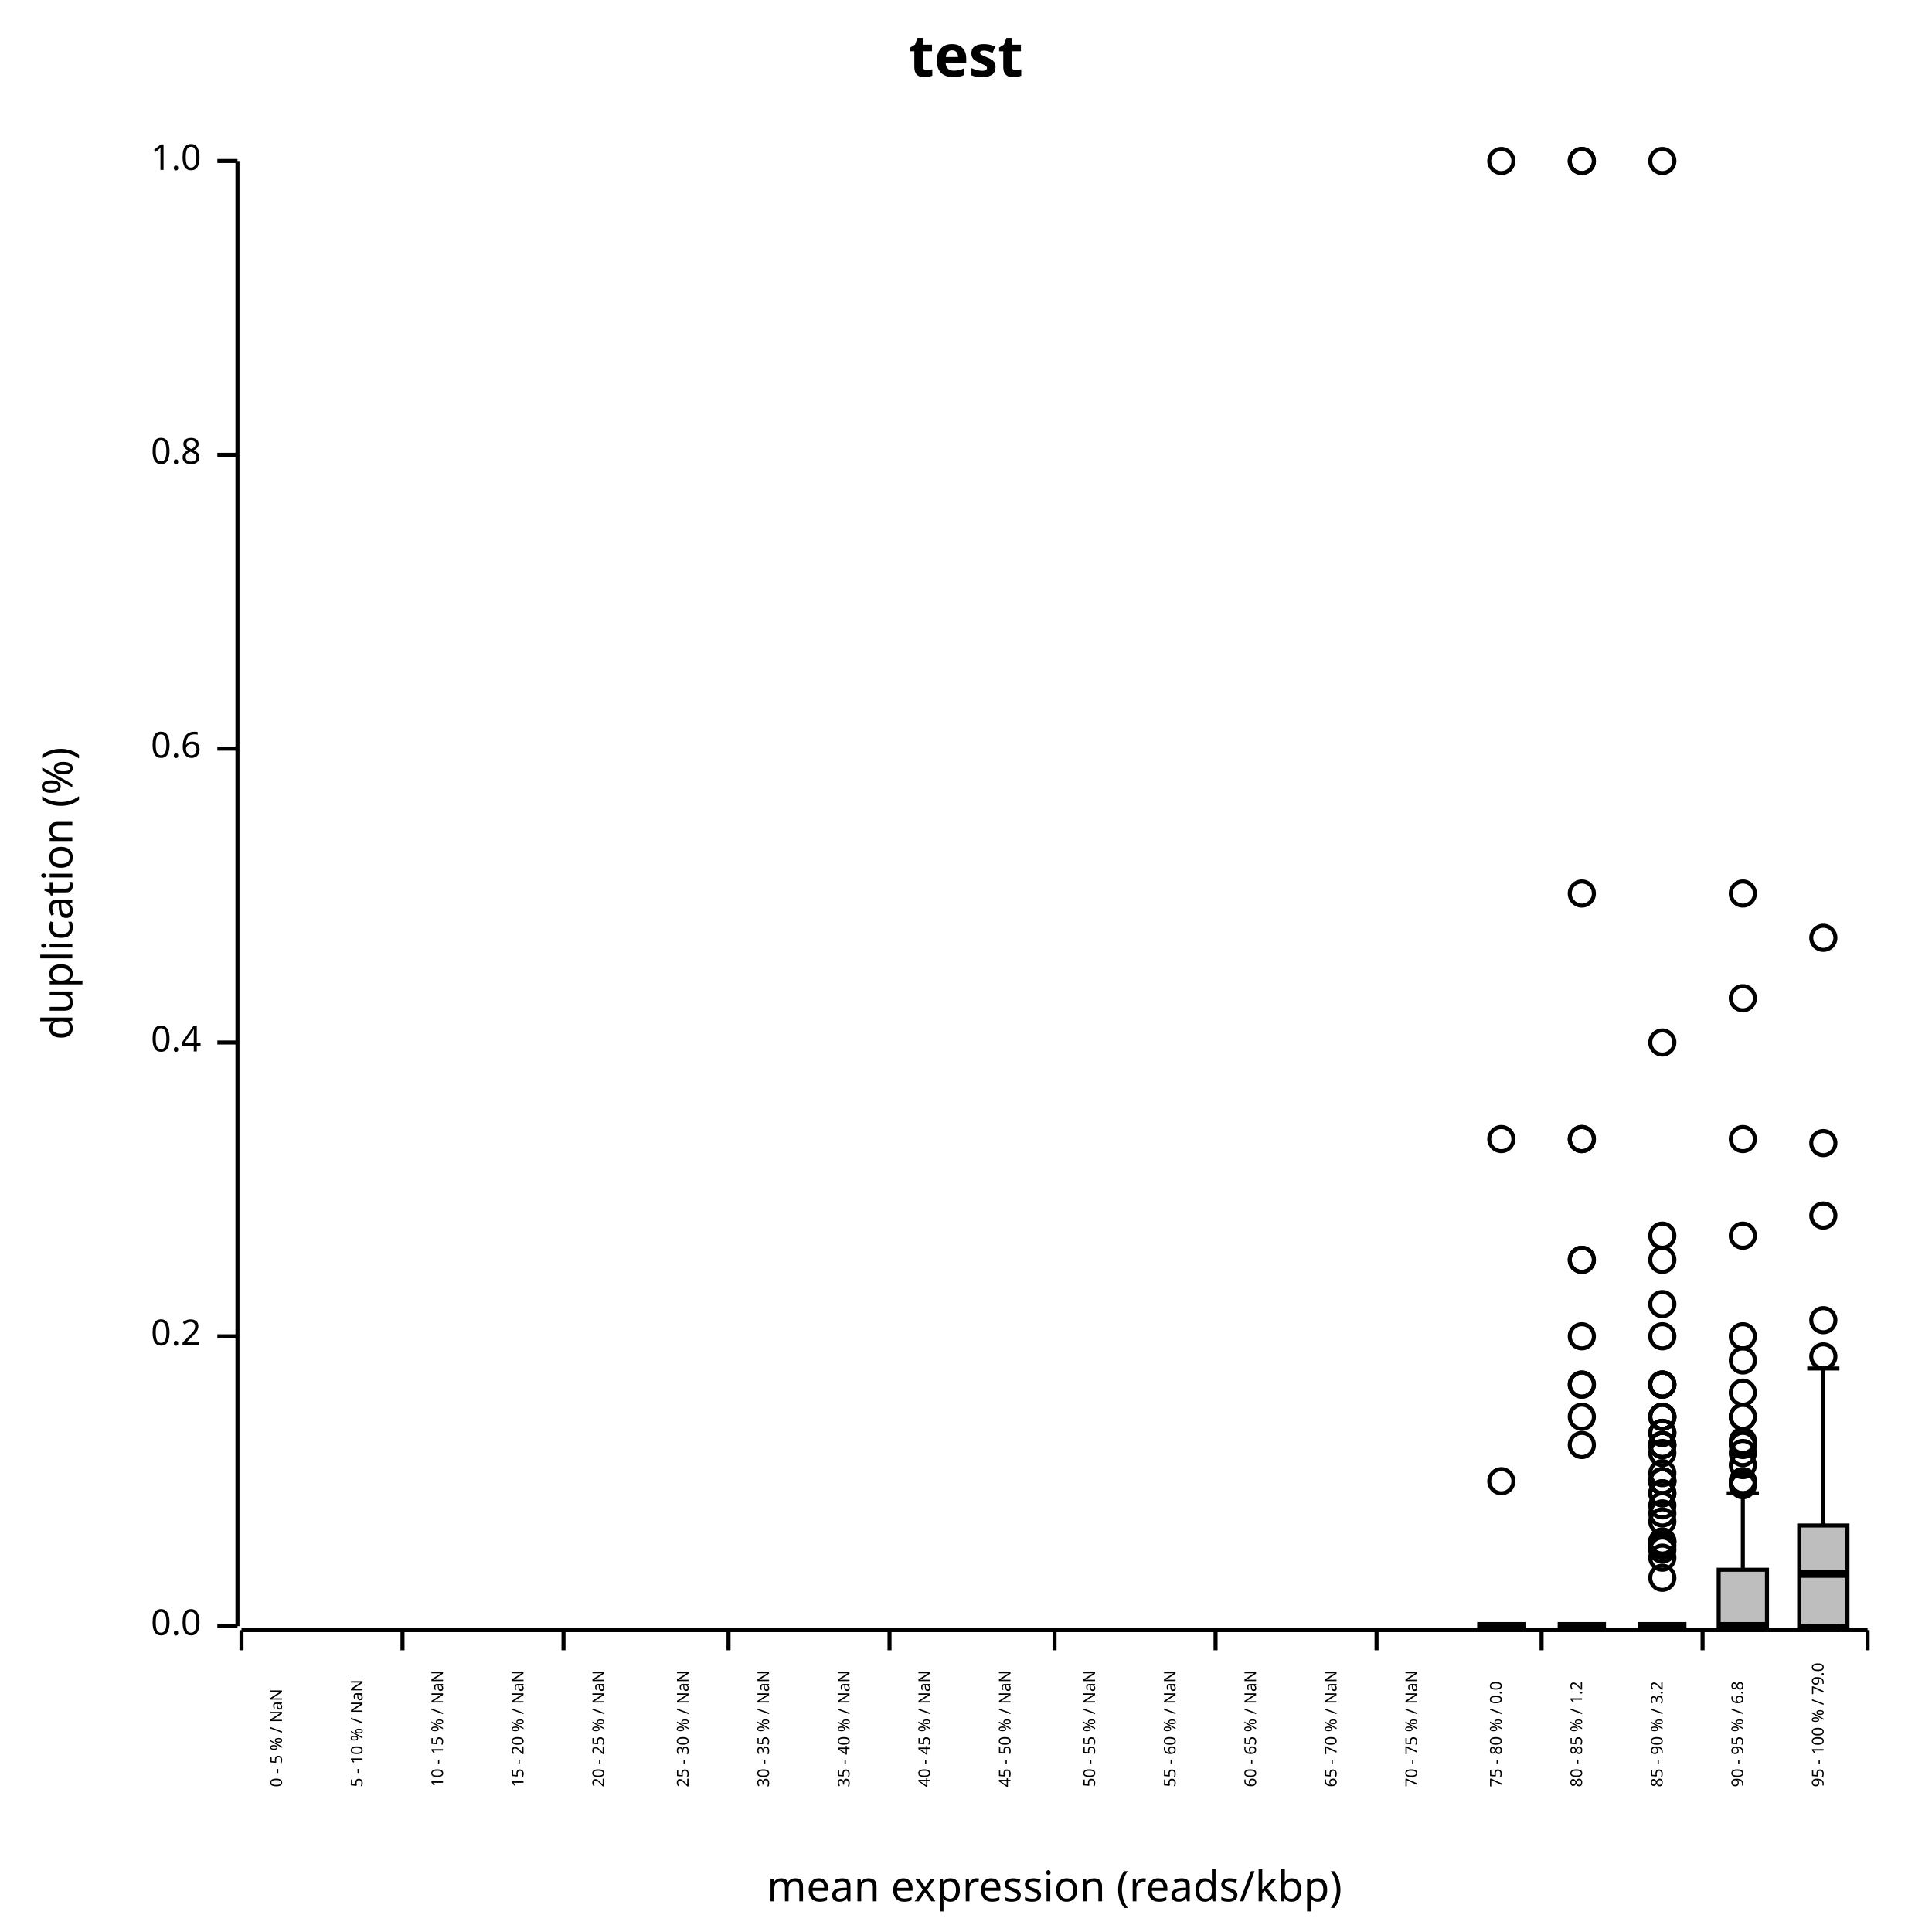
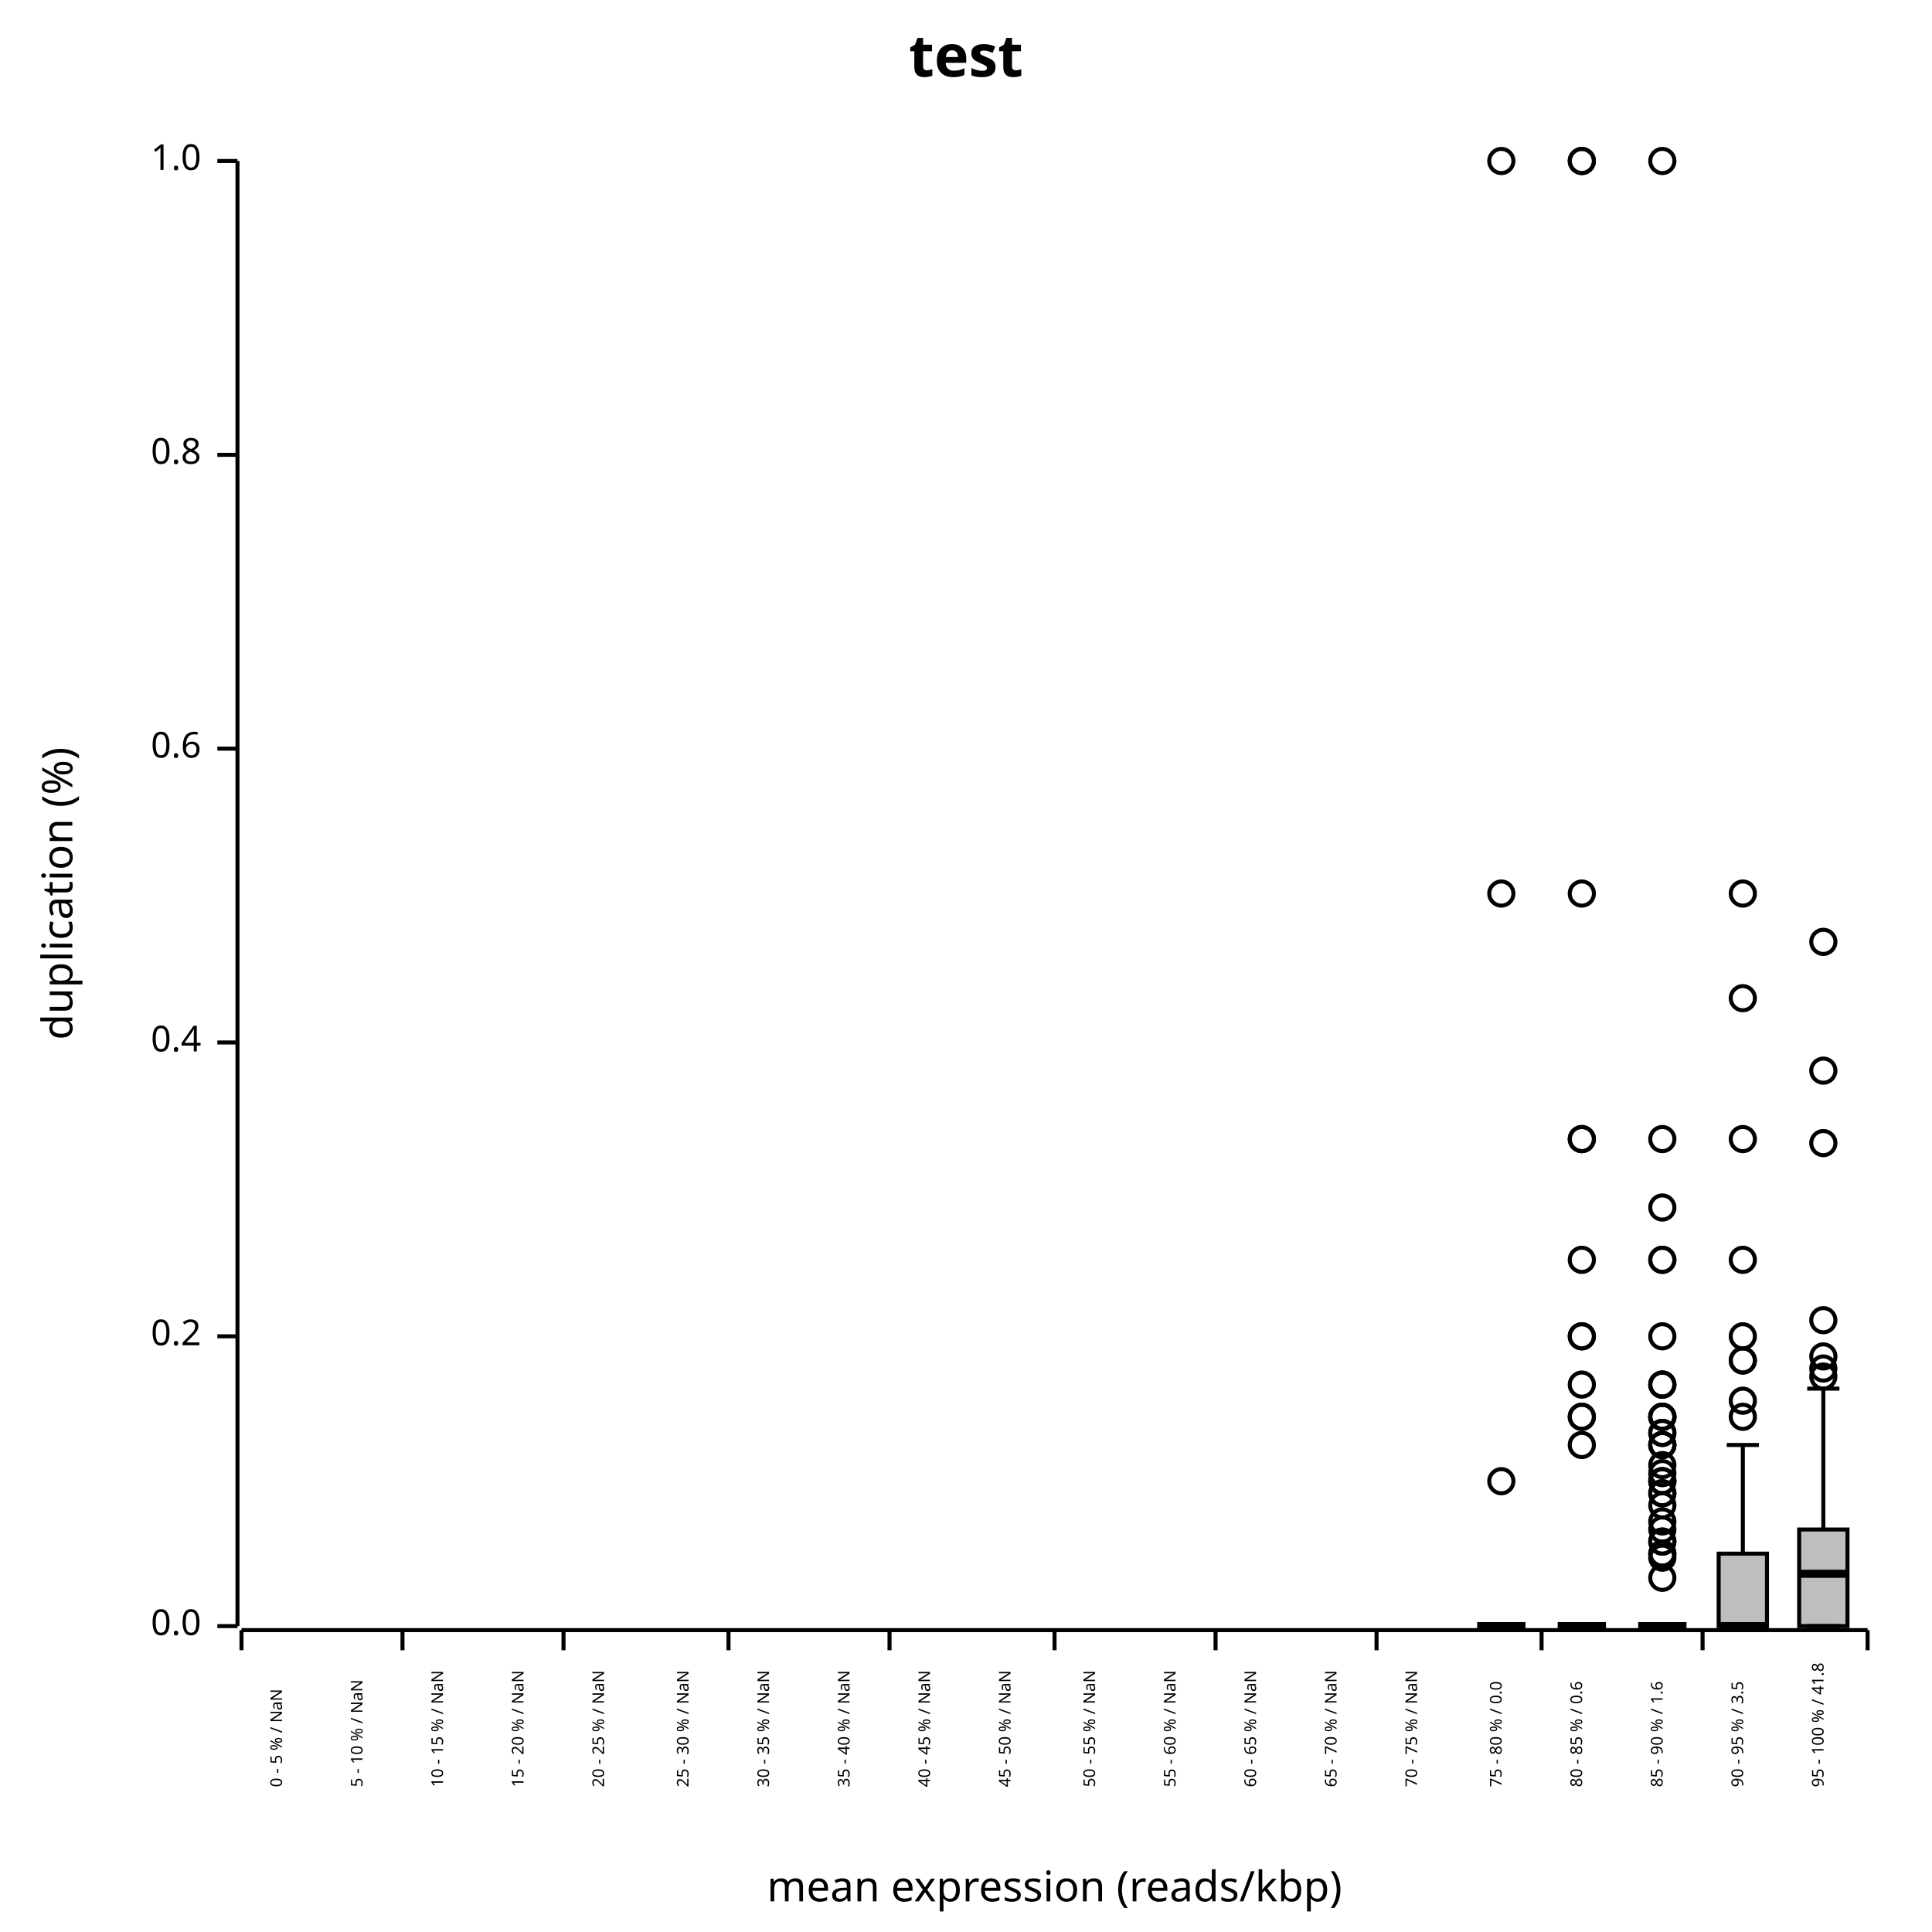
<svg xmlns="http://www.w3.org/2000/svg" width="480" height="480" viewBox="0 0 480 480">
  <rect x="0" y="0" width="480" height="480" opacity="1" fill="#FFFFFF" stroke="none" />
  <text x="240" y="8" dy="0.76em" text-anchor="middle" font-family="sans-serif" font-size="14.516" opacity="1" fill="#000000" font-weight="bold">
test
</text>
  <text x="10" y="222" dy="0.76em" text-anchor="middle" font-family="sans-serif" font-size="10.484" opacity="1" fill="#000000" transform="rotate(270, 10, 222)">
duplication (%)
</text>
  <text x="262" y="475" dy="-0.5ex" text-anchor="middle" font-family="sans-serif" font-size="10.484" opacity="1" fill="#000000">
mean expression (reads/kbp)
</text>
  <polyline fill="none" opacity="1" stroke="#000000" stroke-width="1" points="59,40 59,404 " />
  <text x="50" y="404" dy="0.5ex" text-anchor="end" font-family="sans-serif" font-size="8.871" opacity="1" fill="#000000">
0.0
</text>
  <polyline fill="none" opacity="1" stroke="#000000" stroke-width="1" points="54,404 59,404 " />
  <text x="50" y="332" dy="0.5ex" text-anchor="end" font-family="sans-serif" font-size="8.871" opacity="1" fill="#000000">
0.2
</text>
  <polyline fill="none" opacity="1" stroke="#000000" stroke-width="1" points="54,332 59,332 " />
  <text x="50" y="259" dy="0.5ex" text-anchor="end" font-family="sans-serif" font-size="8.871" opacity="1" fill="#000000">
0.4
</text>
  <polyline fill="none" opacity="1" stroke="#000000" stroke-width="1" points="54,259 59,259 " />
  <text x="50" y="186" dy="0.5ex" text-anchor="end" font-family="sans-serif" font-size="8.871" opacity="1" fill="#000000">
0.6
</text>
  <polyline fill="none" opacity="1" stroke="#000000" stroke-width="1" points="54,186 59,186 " />
  <text x="50" y="113" dy="0.5ex" text-anchor="end" font-family="sans-serif" font-size="8.871" opacity="1" fill="#000000">
0.8
</text>
  <polyline fill="none" opacity="1" stroke="#000000" stroke-width="1" points="54,113 59,113 " />
  <text x="50" y="40" dy="0.5ex" text-anchor="end" font-family="sans-serif" font-size="8.871" opacity="1" fill="#000000">
1.0
</text>
  <polyline fill="none" opacity="1" stroke="#000000" stroke-width="1" points="54,40 59,40 " />
  <polyline fill="none" opacity="1" stroke="#000000" stroke-width="1" points="60,405 464,405 " />
  <text x="60" y="415" dy="0.76em" text-anchor="middle" font-family="sans-serif" font-size="8.871" opacity="1" fill="#000000">

</text>
  <polyline fill="none" opacity="1" stroke="#000000" stroke-width="1" points="60,405 60,410 " />
  <text x="100" y="415" dy="0.76em" text-anchor="middle" font-family="sans-serif" font-size="8.871" opacity="1" fill="#000000">

</text>
  <polyline fill="none" opacity="1" stroke="#000000" stroke-width="1" points="100,405 100,410 " />
  <text x="140" y="415" dy="0.76em" text-anchor="middle" font-family="sans-serif" font-size="8.871" opacity="1" fill="#000000">

</text>
  <polyline fill="none" opacity="1" stroke="#000000" stroke-width="1" points="140,405 140,410 " />
  <text x="181" y="415" dy="0.76em" text-anchor="middle" font-family="sans-serif" font-size="8.871" opacity="1" fill="#000000">

</text>
  <polyline fill="none" opacity="1" stroke="#000000" stroke-width="1" points="181,405 181,410 " />
  <text x="221" y="415" dy="0.76em" text-anchor="middle" font-family="sans-serif" font-size="8.871" opacity="1" fill="#000000">

</text>
  <polyline fill="none" opacity="1" stroke="#000000" stroke-width="1" points="221,405 221,410 " />
  <text x="262" y="415" dy="0.76em" text-anchor="middle" font-family="sans-serif" font-size="8.871" opacity="1" fill="#000000">

</text>
  <polyline fill="none" opacity="1" stroke="#000000" stroke-width="1" points="262,405 262,410 " />
  <text x="302" y="415" dy="0.76em" text-anchor="middle" font-family="sans-serif" font-size="8.871" opacity="1" fill="#000000">

</text>
  <polyline fill="none" opacity="1" stroke="#000000" stroke-width="1" points="302,405 302,410 " />
  <text x="342" y="415" dy="0.76em" text-anchor="middle" font-family="sans-serif" font-size="8.871" opacity="1" fill="#000000">

</text>
  <polyline fill="none" opacity="1" stroke="#000000" stroke-width="1" points="342,405 342,410 " />
  <text x="383" y="415" dy="0.76em" text-anchor="middle" font-family="sans-serif" font-size="8.871" opacity="1" fill="#000000">

</text>
  <polyline fill="none" opacity="1" stroke="#000000" stroke-width="1" points="383,405 383,410 " />
  <text x="423" y="415" dy="0.76em" text-anchor="middle" font-family="sans-serif" font-size="8.871" opacity="1" fill="#000000">

</text>
  <polyline fill="none" opacity="1" stroke="#000000" stroke-width="1" points="423,405 423,410 " />
  <text x="464" y="415" dy="0.76em" text-anchor="middle" font-family="sans-serif" font-size="8.871" opacity="1" fill="#000000">

</text>
  <polyline fill="none" opacity="1" stroke="#000000" stroke-width="1" points="464,405 464,410 " />
  <text x="67" y="444" dy="0.76em" text-anchor="start" font-family="sans-serif" font-size="4.032" opacity="1" fill="#000000" transform="rotate(270, 67, 444)">
0 - 5 % / NaN
</text>
  <text x="87" y="444" dy="0.76em" text-anchor="start" font-family="sans-serif" font-size="4.032" opacity="1" fill="#000000" transform="rotate(270, 87, 444)">
5 - 10 % / NaN
</text>
  <text x="107" y="444" dy="0.76em" text-anchor="start" font-family="sans-serif" font-size="4.032" opacity="1" fill="#000000" transform="rotate(270, 107, 444)">
10 - 15 % / NaN
</text>
  <text x="127" y="444" dy="0.76em" text-anchor="start" font-family="sans-serif" font-size="4.032" opacity="1" fill="#000000" transform="rotate(270, 127, 444)">
15 - 20 % / NaN
</text>
  <text x="147" y="444" dy="0.76em" text-anchor="start" font-family="sans-serif" font-size="4.032" opacity="1" fill="#000000" transform="rotate(270, 147, 444)">
20 - 25 % / NaN
</text>
  <text x="168" y="444" dy="0.76em" text-anchor="start" font-family="sans-serif" font-size="4.032" opacity="1" fill="#000000" transform="rotate(270, 168, 444)">
25 - 30 % / NaN
</text>
  <text x="188" y="444" dy="0.76em" text-anchor="start" font-family="sans-serif" font-size="4.032" opacity="1" fill="#000000" transform="rotate(270, 188, 444)">
30 - 35 % / NaN
</text>
  <text x="208" y="444" dy="0.76em" text-anchor="start" font-family="sans-serif" font-size="4.032" opacity="1" fill="#000000" transform="rotate(270, 208, 444)">
35 - 40 % / NaN
</text>
  <text x="228" y="444" dy="0.76em" text-anchor="start" font-family="sans-serif" font-size="4.032" opacity="1" fill="#000000" transform="rotate(270, 228, 444)">
40 - 45 % / NaN
</text>
  <text x="248" y="444" dy="0.76em" text-anchor="start" font-family="sans-serif" font-size="4.032" opacity="1" fill="#000000" transform="rotate(270, 248, 444)">
45 - 50 % / NaN
</text>
  <text x="269" y="444" dy="0.76em" text-anchor="start" font-family="sans-serif" font-size="4.032" opacity="1" fill="#000000" transform="rotate(270, 269, 444)">
50 - 55 % / NaN
</text>
  <text x="289" y="444" dy="0.76em" text-anchor="start" font-family="sans-serif" font-size="4.032" opacity="1" fill="#000000" transform="rotate(270, 289, 444)">
55 - 60 % / NaN
</text>
  <text x="309" y="444" dy="0.76em" text-anchor="start" font-family="sans-serif" font-size="4.032" opacity="1" fill="#000000" transform="rotate(270, 309, 444)">
60 - 65 % / NaN
</text>
  <text x="329" y="444" dy="0.76em" text-anchor="start" font-family="sans-serif" font-size="4.032" opacity="1" fill="#000000" transform="rotate(270, 329, 444)">
65 - 70 % / NaN
</text>
  <text x="349" y="444" dy="0.76em" text-anchor="start" font-family="sans-serif" font-size="4.032" opacity="1" fill="#000000" transform="rotate(270, 349, 444)">
70 - 75 % / NaN
</text>
  <text x="370" y="444" dy="0.76em" text-anchor="start" font-family="sans-serif" font-size="4.032" opacity="1" fill="#000000" transform="rotate(270, 370, 444)">
75 - 80 % / 0.0
</text>
  <text x="390" y="444" dy="0.76em" text-anchor="start" font-family="sans-serif" font-size="4.032" opacity="1" fill="#000000" transform="rotate(270, 390, 444)">
- 80 - 85 % / 1.2
+ 80 - 85 % / 0.6
</text>
  <text x="410" y="444" dy="0.76em" text-anchor="start" font-family="sans-serif" font-size="4.032" opacity="1" fill="#000000" transform="rotate(270, 410, 444)">
- 85 - 90 % / 3.2
+ 85 - 90 % / 1.6
</text>
  <text x="430" y="444" dy="0.76em" text-anchor="start" font-family="sans-serif" font-size="4.032" opacity="1" fill="#000000" transform="rotate(270, 430, 444)">
- 90 - 95 % / 6.8
+ 90 - 95 % / 3.5
</text>
  <text x="450" y="444" dy="0.76em" text-anchor="start" font-family="sans-serif" font-size="4.032" opacity="1" fill="#000000" transform="rotate(270, 450, 444)">
- 95 - 100 % / 79.0
+ 95 - 100 % / 41.8
</text>
  <rect x="367" y="404" width="12" height="0" opacity="1" fill="#BEBEBE" stroke="none" />
  <rect x="367" y="404" width="12" height="0" opacity="1" fill="none" stroke="#000000" />
  <polyline fill="none" opacity="1" stroke="#000000" stroke-width="2" points="367,404 379,404 " />
  <polyline fill="none" opacity="1" stroke="#000000" stroke-width="1" points="373,404 373,404 " />
  <polyline fill="none" opacity="1" stroke="#000000" stroke-width="1" points="369,404 377,404 " />
  <polyline fill="none" opacity="1" stroke="#000000" stroke-width="1" points="373,404 373,404 " />
  <polyline fill="none" opacity="1" stroke="#000000" stroke-width="1" points="369,404 377,404 " />
  <circle cx="373" cy="368" r="3" opacity="1" fill="none" stroke="#000000" stroke-width="1" />
-   <circle cx="373" cy="283" r="3" opacity="1" fill="none" stroke="#000000" stroke-width="1" />
+   <circle cx="373" cy="222" r="3" opacity="1" fill="none" stroke="#000000" stroke-width="1" />
  <circle cx="373" cy="40" r="3" opacity="1" fill="none" stroke="#000000" stroke-width="1" />
  <rect x="387" y="404" width="12" height="0" opacity="1" fill="#BEBEBE" stroke="none" />
  <rect x="387" y="404" width="12" height="0" opacity="1" fill="none" stroke="#000000" />
  <polyline fill="none" opacity="1" stroke="#000000" stroke-width="2" points="387,404 399,404 " />
  <polyline fill="none" opacity="1" stroke="#000000" stroke-width="1" points="393,404 393,404 " />
  <polyline fill="none" opacity="1" stroke="#000000" stroke-width="1" points="389,404 397,404 " />
  <polyline fill="none" opacity="1" stroke="#000000" stroke-width="1" points="393,404 393,404 " />
  <polyline fill="none" opacity="1" stroke="#000000" stroke-width="1" points="389,404 397,404 " />
  <circle cx="393" cy="359" r="3" opacity="1" fill="none" stroke="#000000" stroke-width="1" />
  <circle cx="393" cy="352" r="3" opacity="1" fill="none" stroke="#000000" stroke-width="1" />
-   <circle cx="393" cy="344" r="3" opacity="1" fill="none" stroke="#000000" stroke-width="1" />
+   <circle cx="393" cy="352" r="3" opacity="1" fill="none" stroke="#000000" stroke-width="1" />
  <circle cx="393" cy="344" r="3" opacity="1" fill="none" stroke="#000000" stroke-width="1" />
  <circle cx="393" cy="332" r="3" opacity="1" fill="none" stroke="#000000" stroke-width="1" />
-   <circle cx="393" cy="313" r="3" opacity="1" fill="none" stroke="#000000" stroke-width="1" />
+   <circle cx="393" cy="332" r="3" opacity="1" fill="none" stroke="#000000" stroke-width="1" />
  <circle cx="393" cy="313" r="3" opacity="1" fill="none" stroke="#000000" stroke-width="1" />
  <circle cx="393" cy="283" r="3" opacity="1" fill="none" stroke="#000000" stroke-width="1" />
  <circle cx="393" cy="283" r="3" opacity="1" fill="none" stroke="#000000" stroke-width="1" />
  <circle cx="393" cy="222" r="3" opacity="1" fill="none" stroke="#000000" stroke-width="1" />
  <circle cx="393" cy="40" r="3" opacity="1" fill="none" stroke="#000000" stroke-width="1" />
  <circle cx="393" cy="40" r="3" opacity="1" fill="none" stroke="#000000" stroke-width="1" />
  <rect x="407" y="404" width="12" height="0" opacity="1" fill="#BEBEBE" stroke="none" />
  <rect x="407" y="404" width="12" height="0" opacity="1" fill="none" stroke="#000000" />
  <polyline fill="none" opacity="1" stroke="#000000" stroke-width="2" points="407,404 419,404 " />
  <polyline fill="none" opacity="1" stroke="#000000" stroke-width="1" points="413,404 413,404 " />
  <polyline fill="none" opacity="1" stroke="#000000" stroke-width="1" points="409,404 417,404 " />
  <polyline fill="none" opacity="1" stroke="#000000" stroke-width="1" points="413,404 413,404 " />
  <polyline fill="none" opacity="1" stroke="#000000" stroke-width="1" points="409,404 417,404 " />
  <circle cx="413" cy="392" r="3" opacity="1" fill="none" stroke="#000000" stroke-width="1" />
  <circle cx="413" cy="387" r="3" opacity="1" fill="none" stroke="#000000" stroke-width="1" />
-   <circle cx="413" cy="385" r="3" opacity="1" fill="none" stroke="#000000" stroke-width="1" />
-   <circle cx="413" cy="384" r="3" opacity="1" fill="none" stroke="#000000" stroke-width="1" />
+   <circle cx="413" cy="386" r="3" opacity="1" fill="none" stroke="#000000" stroke-width="1" />
+   <circle cx="413" cy="386" r="3" opacity="1" fill="none" stroke="#000000" stroke-width="1" />
  <circle cx="413" cy="383" r="3" opacity="1" fill="none" stroke="#000000" stroke-width="1" />
  <circle cx="413" cy="383" r="3" opacity="1" fill="none" stroke="#000000" stroke-width="1" />
+   <circle cx="413" cy="380" r="3" opacity="1" fill="none" stroke="#000000" stroke-width="1" />
  <circle cx="413" cy="378" r="3" opacity="1" fill="none" stroke="#000000" stroke-width="1" />
-   <circle cx="413" cy="376" r="3" opacity="1" fill="none" stroke="#000000" stroke-width="1" />
  <circle cx="413" cy="374" r="3" opacity="1" fill="none" stroke="#000000" stroke-width="1" />
  <circle cx="413" cy="371" r="3" opacity="1" fill="none" stroke="#000000" stroke-width="1" />
  <circle cx="413" cy="371" r="3" opacity="1" fill="none" stroke="#000000" stroke-width="1" />
  <circle cx="413" cy="368" r="3" opacity="1" fill="none" stroke="#000000" stroke-width="1" />
  <circle cx="413" cy="368" r="3" opacity="1" fill="none" stroke="#000000" stroke-width="1" />
  <circle cx="413" cy="368" r="3" opacity="1" fill="none" stroke="#000000" stroke-width="1" />
-   <circle cx="413" cy="368" r="3" opacity="1" fill="none" stroke="#000000" stroke-width="1" />
  <circle cx="413" cy="366" r="3" opacity="1" fill="none" stroke="#000000" stroke-width="1" />
-   <circle cx="413" cy="361" r="3" opacity="1" fill="none" stroke="#000000" stroke-width="1" />
+   <circle cx="413" cy="364" r="3" opacity="1" fill="none" stroke="#000000" stroke-width="1" />
  <circle cx="413" cy="359" r="3" opacity="1" fill="none" stroke="#000000" stroke-width="1" />
  <circle cx="413" cy="359" r="3" opacity="1" fill="none" stroke="#000000" stroke-width="1" />
  <circle cx="413" cy="359" r="3" opacity="1" fill="none" stroke="#000000" stroke-width="1" />
  <circle cx="413" cy="356" r="3" opacity="1" fill="none" stroke="#000000" stroke-width="1" />
  <circle cx="413" cy="356" r="3" opacity="1" fill="none" stroke="#000000" stroke-width="1" />
  <circle cx="413" cy="352" r="3" opacity="1" fill="none" stroke="#000000" stroke-width="1" />
  <circle cx="413" cy="352" r="3" opacity="1" fill="none" stroke="#000000" stroke-width="1" />
  <circle cx="413" cy="352" r="3" opacity="1" fill="none" stroke="#000000" stroke-width="1" />
  <circle cx="413" cy="352" r="3" opacity="1" fill="none" stroke="#000000" stroke-width="1" />
+   <circle cx="413" cy="352" r="3" opacity="1" fill="none" stroke="#000000" stroke-width="1" />
  <circle cx="413" cy="344" r="3" opacity="1" fill="none" stroke="#000000" stroke-width="1" />
  <circle cx="413" cy="344" r="3" opacity="1" fill="none" stroke="#000000" stroke-width="1" />
  <circle cx="413" cy="344" r="3" opacity="1" fill="none" stroke="#000000" stroke-width="1" />
  <circle cx="413" cy="332" r="3" opacity="1" fill="none" stroke="#000000" stroke-width="1" />
-   <circle cx="413" cy="324" r="3" opacity="1" fill="none" stroke="#000000" stroke-width="1" />
  <circle cx="413" cy="313" r="3" opacity="1" fill="none" stroke="#000000" stroke-width="1" />
-   <circle cx="413" cy="307" r="3" opacity="1" fill="none" stroke="#000000" stroke-width="1" />
-   <circle cx="413" cy="259" r="3" opacity="1" fill="none" stroke="#000000" stroke-width="1" />
+   <circle cx="413" cy="313" r="3" opacity="1" fill="none" stroke="#000000" stroke-width="1" />
+   <circle cx="413" cy="300" r="3" opacity="1" fill="none" stroke="#000000" stroke-width="1" />
+   <circle cx="413" cy="283" r="3" opacity="1" fill="none" stroke="#000000" stroke-width="1" />
  <circle cx="413" cy="40" r="3" opacity="1" fill="none" stroke="#000000" stroke-width="1" />
-   <rect x="427" y="390" width="12" height="14" opacity="1" fill="#BEBEBE" stroke="none" />
-   <rect x="427" y="390" width="12" height="14" opacity="1" fill="none" stroke="#000000" />
+   <rect x="427" y="386" width="12" height="18" opacity="1" fill="#BEBEBE" stroke="none" />
+   <rect x="427" y="386" width="12" height="18" opacity="1" fill="none" stroke="#000000" />
  <polyline fill="none" opacity="1" stroke="#000000" stroke-width="2" points="427,404 439,404 " />
  <polyline fill="none" opacity="1" stroke="#000000" stroke-width="1" points="433,404 433,404 " />
  <polyline fill="none" opacity="1" stroke="#000000" stroke-width="1" points="429,404 437,404 " />
-   <polyline fill="none" opacity="1" stroke="#000000" stroke-width="1" points="433,390 433,371 " />
-   <polyline fill="none" opacity="1" stroke="#000000" stroke-width="1" points="429,371 437,371 " />
-   <circle cx="433" cy="369" r="3" opacity="1" fill="none" stroke="#000000" stroke-width="1" />
-   <circle cx="433" cy="368" r="3" opacity="1" fill="none" stroke="#000000" stroke-width="1" />
-   <circle cx="433" cy="368" r="3" opacity="1" fill="none" stroke="#000000" stroke-width="1" />
-   <circle cx="433" cy="364" r="3" opacity="1" fill="none" stroke="#000000" stroke-width="1" />
-   <circle cx="433" cy="361" r="3" opacity="1" fill="none" stroke="#000000" stroke-width="1" />
-   <circle cx="433" cy="359" r="3" opacity="1" fill="none" stroke="#000000" stroke-width="1" />
-   <circle cx="433" cy="358" r="3" opacity="1" fill="none" stroke="#000000" stroke-width="1" />
+   <polyline fill="none" opacity="1" stroke="#000000" stroke-width="1" points="433,386 433,359 " />
+   <polyline fill="none" opacity="1" stroke="#000000" stroke-width="1" points="429,359 437,359 " />
  <circle cx="433" cy="352" r="3" opacity="1" fill="none" stroke="#000000" stroke-width="1" />
-   <circle cx="433" cy="352" r="3" opacity="1" fill="none" stroke="#000000" stroke-width="1" />
-   <circle cx="433" cy="346" r="3" opacity="1" fill="none" stroke="#000000" stroke-width="1" />
+   <circle cx="433" cy="348" r="3" opacity="1" fill="none" stroke="#000000" stroke-width="1" />
+   <circle cx="433" cy="338" r="3" opacity="1" fill="none" stroke="#000000" stroke-width="1" />
  <circle cx="433" cy="338" r="3" opacity="1" fill="none" stroke="#000000" stroke-width="1" />
  <circle cx="433" cy="332" r="3" opacity="1" fill="none" stroke="#000000" stroke-width="1" />
-   <circle cx="433" cy="307" r="3" opacity="1" fill="none" stroke="#000000" stroke-width="1" />
+   <circle cx="433" cy="313" r="3" opacity="1" fill="none" stroke="#000000" stroke-width="1" />
  <circle cx="433" cy="283" r="3" opacity="1" fill="none" stroke="#000000" stroke-width="1" />
  <circle cx="433" cy="248" r="3" opacity="1" fill="none" stroke="#000000" stroke-width="1" />
  <circle cx="433" cy="222" r="3" opacity="1" fill="none" stroke="#000000" stroke-width="1" />
-   <rect x="447" y="379" width="12" height="25" opacity="1" fill="#BEBEBE" stroke="none" />
-   <rect x="447" y="379" width="12" height="25" opacity="1" fill="none" stroke="#000000" />
+   <rect x="447" y="380" width="12" height="24" opacity="1" fill="#BEBEBE" stroke="none" />
+   <rect x="447" y="380" width="12" height="24" opacity="1" fill="none" stroke="#000000" />
  <polyline fill="none" opacity="1" stroke="#000000" stroke-width="2" points="447,391 459,391 " />
  <polyline fill="none" opacity="1" stroke="#000000" stroke-width="1" points="453,404 453,404 " />
  <polyline fill="none" opacity="1" stroke="#000000" stroke-width="1" points="449,404 457,404 " />
-   <polyline fill="none" opacity="1" stroke="#000000" stroke-width="1" points="453,379 453,340 " />
-   <polyline fill="none" opacity="1" stroke="#000000" stroke-width="1" points="449,340 457,340 " />
+   <polyline fill="none" opacity="1" stroke="#000000" stroke-width="1" points="453,380 453,345 " />
+   <polyline fill="none" opacity="1" stroke="#000000" stroke-width="1" points="449,345 457,345 " />
+   <circle cx="453" cy="342" r="3" opacity="1" fill="none" stroke="#000000" stroke-width="1" />
+   <circle cx="453" cy="340" r="3" opacity="1" fill="none" stroke="#000000" stroke-width="1" />
  <circle cx="453" cy="337" r="3" opacity="1" fill="none" stroke="#000000" stroke-width="1" />
  <circle cx="453" cy="328" r="3" opacity="1" fill="none" stroke="#000000" stroke-width="1" />
-   <circle cx="453" cy="302" r="3" opacity="1" fill="none" stroke="#000000" stroke-width="1" />
  <circle cx="453" cy="284" r="3" opacity="1" fill="none" stroke="#000000" stroke-width="1" />
-   <circle cx="453" cy="233" r="3" opacity="1" fill="none" stroke="#000000" stroke-width="1" />
+   <circle cx="453" cy="266" r="3" opacity="1" fill="none" stroke="#000000" stroke-width="1" />
+   <circle cx="453" cy="234" r="3" opacity="1" fill="none" stroke="#000000" stroke-width="1" />
</svg>
